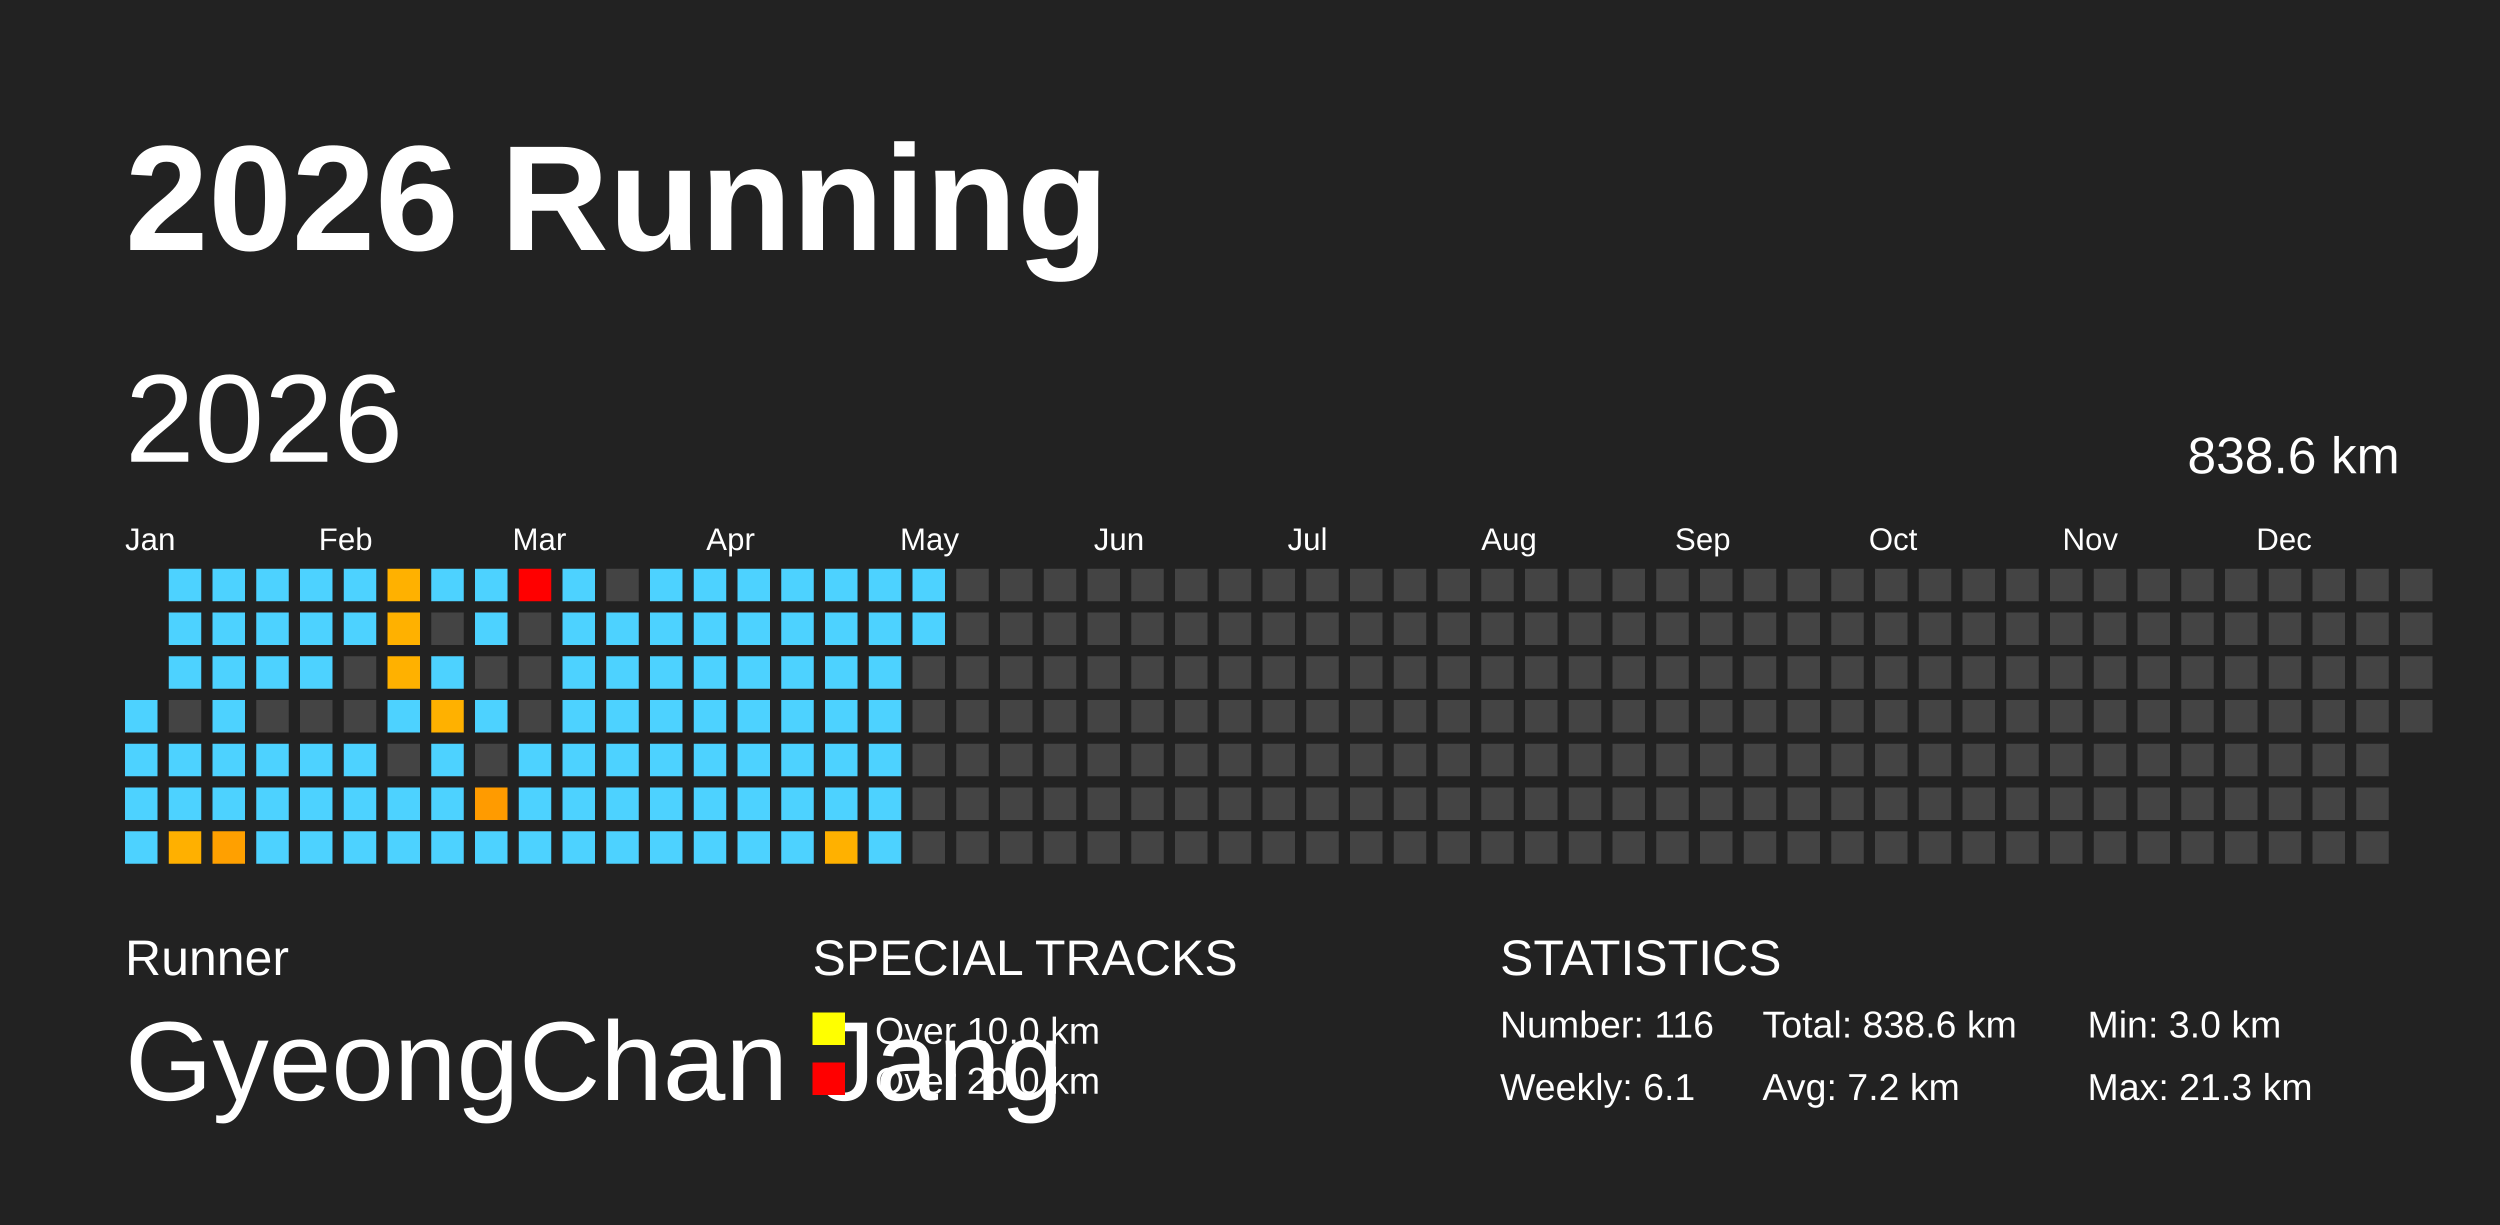
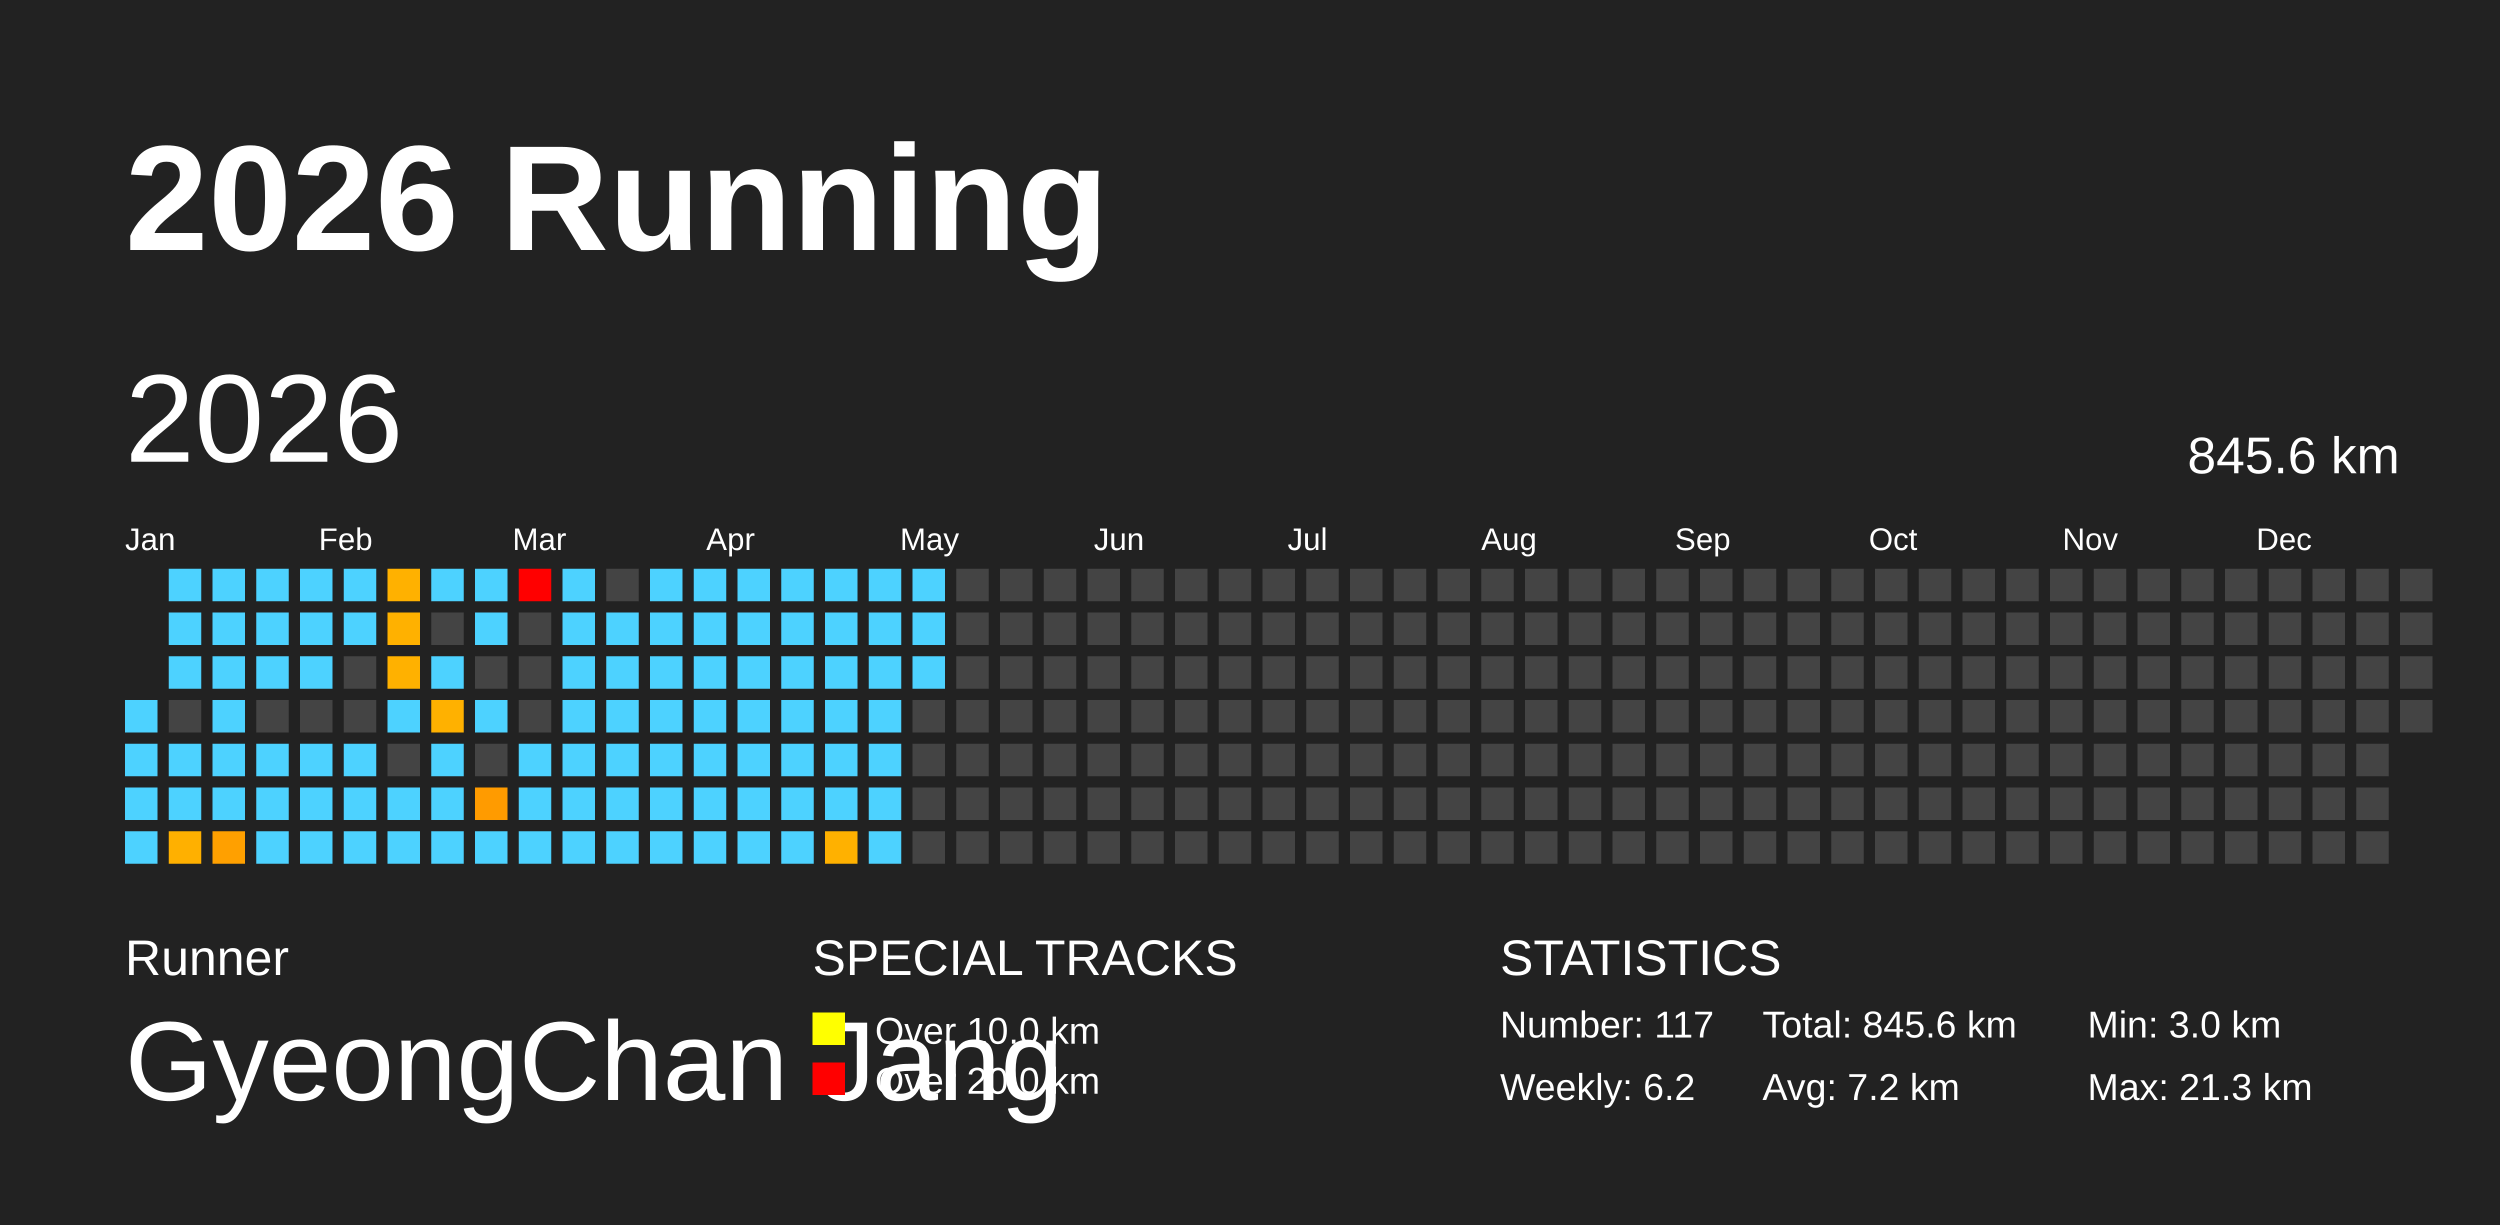
<svg xmlns="http://www.w3.org/2000/svg" baseProfile="full" height="98mm" version="1.1" viewBox="0,0,200,98" width="200mm">
  <defs />
  <rect fill="#222222" height="98" width="200" x="0" y="0" />
  <text fill="#FFFFFF" style="font-size:12px; font-family:Arial; font-weight:bold;" x="10" y="20">2026 Running</text>
  <text fill="#FFFFFF" style="font-size:4px; font-family:Arial" x="10" y="78">Runner</text>
  <text fill="#FFFFFF" style="font-size:9px; font-family:Arial" x="10" y="88">GyeongChan Jang</text>
  <text fill="#FFFFFF" style="font-size:4px; font-family:Arial" x="65" y="78">SPECIAL TRACKS</text>
  <rect fill="yellow" height="2.6" width="2.6" x="65" y="81" />
  <text fill="#FFFFFF" style="font-size:3px; font-family:Arial" x="70" y="83.5">Over 10.0 km</text>
  <rect fill="red" height="2.6" width="2.6" x="65" y="85" />
  <text fill="#FFFFFF" style="font-size:3px; font-family:Arial" x="70" y="87.5">Over 20.0 km</text>
  <text fill="#FFFFFF" style="font-size:4px; font-family:Arial" x="120" y="78">STATISTICS</text>
-   <text fill="#FFFFFF" style="font-size:3px; font-family:Arial" x="120" y="83">Number: 116</text>
-   <text fill="#FFFFFF" style="font-size:3px; font-family:Arial" x="120" y="88">Weekly: 6.1</text>
-   <text fill="#FFFFFF" style="font-size:3px; font-family:Arial" x="141" y="83">Total: 838.6 km</text>
+   <text fill="#FFFFFF" style="font-size:3px; font-family:Arial" x="120" y="83">Number: 117</text>
+   <text fill="#FFFFFF" style="font-size:3px; font-family:Arial" x="120" y="88">Weekly: 6.2</text>
+   <text fill="#FFFFFF" style="font-size:3px; font-family:Arial" x="141" y="83">Total: 845.6 km</text>
  <text fill="#FFFFFF" style="font-size:3px; font-family:Arial" x="141" y="88">Avg: 7.2 km</text>
  <text fill="#FFFFFF" style="font-size:3px; font-family:Arial" x="167" y="83">Min: 3.0 km</text>
  <text fill="#FFFFFF" style="font-size:3px; font-family:Arial" x="167" y="88">Max: 21.3 km</text>
  <text dominant-baseline="hanging" fill="#FFFFFF" style="font-size:10.0px; font-family:Arial;" x="10" y="30">2026</text>
-   <text dominant-baseline="hanging" fill="#FFFFFF" style="font-size:4.125px; font-family:Arial;" x="175" y="35">838.6 km</text>
+   <text dominant-baseline="hanging" fill="#FFFFFF" style="font-size:4.125px; font-family:Arial;" x="175" y="35">845.6 km</text>
  <text fill="#FFFFFF" style="font-size:2.5px; font-family:Arial" x="10.0" y="44">Jan</text>
  <text fill="#FFFFFF" style="font-size:2.5px; font-family:Arial" x="25.5" y="44">Feb</text>
  <text fill="#FFFFFF" style="font-size:2.5px; font-family:Arial" x="41.0" y="44">Mar</text>
  <text fill="#FFFFFF" style="font-size:2.5px; font-family:Arial" x="56.5" y="44">Apr</text>
  <text fill="#FFFFFF" style="font-size:2.5px; font-family:Arial" x="72.0" y="44">May</text>
  <text fill="#FFFFFF" style="font-size:2.5px; font-family:Arial" x="87.5" y="44">Jun</text>
  <text fill="#FFFFFF" style="font-size:2.5px; font-family:Arial" x="103.0" y="44">Jul</text>
  <text fill="#FFFFFF" style="font-size:2.5px; font-family:Arial" x="118.5" y="44">Aug</text>
  <text fill="#FFFFFF" style="font-size:2.5px; font-family:Arial" x="134.0" y="44">Sep</text>
  <text fill="#FFFFFF" style="font-size:2.5px; font-family:Arial" x="149.5" y="44">Oct</text>
  <text fill="#FFFFFF" style="font-size:2.5px; font-family:Arial" x="165.0" y="44">Nov</text>
  <text fill="#FFFFFF" style="font-size:2.5px; font-family:Arial" x="180.5" y="44">Dec</text>
  <rect fill="#4dd2ff" height="2.6" width="2.6" x="10.0" y="56.0" />
  <rect fill="#4dd2ff" height="2.6" width="2.6" x="10.0" y="59.5" />
  <rect fill="#4dd2ff" height="2.6" width="2.6" x="10.0" y="63.0" />
  <rect fill="#4dd2ff" height="2.6" width="2.6" x="10.0" y="66.5" />
  <rect fill="#4dd2ff" height="2.6" width="2.6" x="13.5" y="45.5" />
  <rect fill="#4dd2ff" height="2.6" width="2.6" x="13.5" y="49.0" />
  <rect fill="#4dd2ff" height="2.6" width="2.6" x="13.5" y="52.5" />
  <rect fill="#444444" height="2.6" width="2.6" x="13.5" y="56.0" />
  <rect fill="#4dd2ff" height="2.6" width="2.6" x="13.5" y="59.5" />
  <rect fill="#4dd2ff" height="2.6" width="2.6" x="13.5" y="63.0" />
  <rect fill="#ffb000" height="2.6" width="2.6" x="13.5" y="66.5" />
  <rect fill="#4dd2ff" height="2.6" width="2.6" x="17.0" y="45.5" />
  <rect fill="#4dd2ff" height="2.6" width="2.6" x="17.0" y="49.0" />
  <rect fill="#4dd2ff" height="2.6" width="2.6" x="17.0" y="52.5" />
  <rect fill="#4dd2ff" height="2.6" width="2.6" x="17.0" y="56.0" />
  <rect fill="#4dd2ff" height="2.6" width="2.6" x="17.0" y="59.5" />
  <rect fill="#4dd2ff" height="2.6" width="2.6" x="17.0" y="63.0" />
  <rect fill="#ffa000" height="2.6" width="2.6" x="17.0" y="66.5" />
  <rect fill="#4dd2ff" height="2.6" width="2.6" x="20.5" y="45.5" />
  <rect fill="#4dd2ff" height="2.6" width="2.6" x="20.5" y="49.0" />
  <rect fill="#4dd2ff" height="2.6" width="2.6" x="20.5" y="52.5" />
  <rect fill="#444444" height="2.6" width="2.6" x="20.5" y="56.0" />
  <rect fill="#4dd2ff" height="2.6" width="2.6" x="20.5" y="59.5" />
  <rect fill="#4dd2ff" height="2.6" width="2.6" x="20.5" y="63.0" />
  <rect fill="#4dd2ff" height="2.6" width="2.6" x="20.5" y="66.5" />
  <rect fill="#4dd2ff" height="2.6" width="2.6" x="24.0" y="45.5" />
  <rect fill="#4dd2ff" height="2.6" width="2.6" x="24.0" y="49.0" />
  <rect fill="#4dd2ff" height="2.6" width="2.6" x="24.0" y="52.5" />
  <rect fill="#444444" height="2.6" width="2.6" x="24.0" y="56.0" />
  <rect fill="#4dd2ff" height="2.6" width="2.6" x="24.0" y="59.5" />
  <rect fill="#4dd2ff" height="2.6" width="2.6" x="24.0" y="63.0" />
  <rect fill="#4dd2ff" height="2.6" width="2.6" x="24.0" y="66.5" />
  <rect fill="#4dd2ff" height="2.6" width="2.6" x="27.5" y="45.5" />
  <rect fill="#4dd2ff" height="2.6" width="2.6" x="27.5" y="49.0" />
  <rect fill="#444444" height="2.6" width="2.6" x="27.5" y="52.5" />
  <rect fill="#444444" height="2.6" width="2.6" x="27.5" y="56.0" />
  <rect fill="#4dd2ff" height="2.6" width="2.6" x="27.5" y="59.5" />
  <rect fill="#4dd2ff" height="2.6" width="2.6" x="27.5" y="63.0" />
  <rect fill="#4dd2ff" height="2.6" width="2.6" x="27.5" y="66.5" />
  <rect fill="#ffb100" height="2.6" width="2.6" x="31.0" y="45.5" />
  <rect fill="#ffb100" height="2.6" width="2.6" x="31.0" y="49.0" />
  <rect fill="#ffb100" height="2.6" width="2.6" x="31.0" y="52.5" />
  <rect fill="#4dd2ff" height="2.6" width="2.6" x="31.0" y="56.0" />
  <rect fill="#444444" height="2.6" width="2.6" x="31.0" y="59.5" />
  <rect fill="#4dd2ff" height="2.6" width="2.6" x="31.0" y="63.0" />
  <rect fill="#4dd2ff" height="2.6" width="2.6" x="31.0" y="66.5" />
  <rect fill="#4dd2ff" height="2.6" width="2.6" x="34.5" y="45.5" />
  <rect fill="#444444" height="2.6" width="2.6" x="34.5" y="49.0" />
  <rect fill="#4dd2ff" height="2.6" width="2.6" x="34.5" y="52.5" />
  <rect fill="#ffb100" height="2.6" width="2.6" x="34.5" y="56.0" />
  <rect fill="#4dd2ff" height="2.6" width="2.6" x="34.5" y="59.5" />
  <rect fill="#4dd2ff" height="2.6" width="2.6" x="34.5" y="63.0" />
  <rect fill="#4dd2ff" height="2.6" width="2.6" x="34.5" y="66.5" />
  <rect fill="#4dd2ff" height="2.6" width="2.6" x="38.0" y="45.5" />
  <rect fill="#4dd2ff" height="2.6" width="2.6" x="38.0" y="49.0" />
  <rect fill="#444444" height="2.6" width="2.6" x="38.0" y="52.5" />
  <rect fill="#4dd2ff" height="2.6" width="2.6" x="38.0" y="56.0" />
  <rect fill="#444444" height="2.6" width="2.6" x="38.0" y="59.5" />
  <rect fill="#ff9b00" height="2.6" width="2.6" x="38.0" y="63.0" />
  <rect fill="#4dd2ff" height="2.6" width="2.6" x="38.0" y="66.5" />
  <rect fill="red" height="2.6" width="2.6" x="41.5" y="45.5" />
  <rect fill="#444444" height="2.6" width="2.6" x="41.5" y="49.0" />
  <rect fill="#444444" height="2.6" width="2.6" x="41.5" y="52.5" />
  <rect fill="#444444" height="2.6" width="2.6" x="41.5" y="56.0" />
  <rect fill="#4dd2ff" height="2.6" width="2.6" x="41.5" y="59.5" />
  <rect fill="#4dd2ff" height="2.6" width="2.6" x="41.5" y="63.0" />
  <rect fill="#4dd2ff" height="2.6" width="2.6" x="41.5" y="66.5" />
  <rect fill="#4dd2ff" height="2.6" width="2.6" x="45.0" y="45.5" />
  <rect fill="#4dd2ff" height="2.6" width="2.6" x="45.0" y="49.0" />
  <rect fill="#4dd2ff" height="2.6" width="2.6" x="45.0" y="52.5" />
  <rect fill="#4dd2ff" height="2.6" width="2.6" x="45.0" y="56.0" />
  <rect fill="#4dd2ff" height="2.6" width="2.6" x="45.0" y="59.5" />
  <rect fill="#4dd2ff" height="2.6" width="2.6" x="45.0" y="63.0" />
  <rect fill="#4dd2ff" height="2.6" width="2.6" x="45.0" y="66.5" />
  <rect fill="#444444" height="2.6" width="2.6" x="48.5" y="45.5" />
  <rect fill="#4dd2ff" height="2.6" width="2.6" x="48.5" y="49.0" />
  <rect fill="#4dd2ff" height="2.6" width="2.6" x="48.5" y="52.5" />
  <rect fill="#4dd2ff" height="2.6" width="2.6" x="48.5" y="56.0" />
  <rect fill="#4dd2ff" height="2.6" width="2.6" x="48.5" y="59.5" />
  <rect fill="#4dd2ff" height="2.6" width="2.6" x="48.5" y="63.0" />
  <rect fill="#4dd2ff" height="2.6" width="2.6" x="48.5" y="66.5" />
  <rect fill="#4dd2ff" height="2.6" width="2.6" x="52.0" y="45.5" />
  <rect fill="#4dd2ff" height="2.6" width="2.6" x="52.0" y="49.0" />
  <rect fill="#4dd2ff" height="2.6" width="2.6" x="52.0" y="52.5" />
  <rect fill="#4dd2ff" height="2.6" width="2.6" x="52.0" y="56.0" />
  <rect fill="#4dd2ff" height="2.6" width="2.6" x="52.0" y="59.5" />
  <rect fill="#4dd2ff" height="2.6" width="2.6" x="52.0" y="63.0" />
  <rect fill="#4dd2ff" height="2.6" width="2.6" x="52.0" y="66.5" />
  <rect fill="#4dd2ff" height="2.6" width="2.6" x="55.5" y="45.5" />
  <rect fill="#4dd2ff" height="2.6" width="2.6" x="55.5" y="49.0" />
  <rect fill="#4dd2ff" height="2.6" width="2.6" x="55.5" y="52.5" />
  <rect fill="#4dd2ff" height="2.6" width="2.6" x="55.5" y="56.0" />
  <rect fill="#4dd2ff" height="2.6" width="2.6" x="55.5" y="59.5" />
  <rect fill="#4dd2ff" height="2.6" width="2.6" x="55.5" y="63.0" />
  <rect fill="#4dd2ff" height="2.6" width="2.6" x="55.5" y="66.5" />
  <rect fill="#4dd2ff" height="2.6" width="2.6" x="59.0" y="45.5" />
  <rect fill="#4dd2ff" height="2.6" width="2.6" x="59.0" y="49.0" />
  <rect fill="#4dd2ff" height="2.6" width="2.6" x="59.0" y="52.5" />
  <rect fill="#4dd2ff" height="2.6" width="2.6" x="59.0" y="56.0" />
  <rect fill="#4dd2ff" height="2.6" width="2.6" x="59.0" y="59.5" />
  <rect fill="#4dd2ff" height="2.6" width="2.6" x="59.0" y="63.0" />
  <rect fill="#4dd2ff" height="2.6" width="2.6" x="59.0" y="66.5" />
  <rect fill="#4dd2ff" height="2.6" width="2.6" x="62.5" y="45.5" />
  <rect fill="#4dd2ff" height="2.6" width="2.6" x="62.5" y="49.0" />
  <rect fill="#4dd2ff" height="2.6" width="2.6" x="62.5" y="52.5" />
  <rect fill="#4dd2ff" height="2.6" width="2.6" x="62.5" y="56.0" />
  <rect fill="#4dd2ff" height="2.6" width="2.6" x="62.5" y="59.5" />
  <rect fill="#4dd2ff" height="2.6" width="2.6" x="62.5" y="63.0" />
  <rect fill="#4dd2ff" height="2.6" width="2.6" x="62.5" y="66.5" />
  <rect fill="#4dd2ff" height="2.6" width="2.6" x="66.0" y="45.5" />
  <rect fill="#4dd2ff" height="2.6" width="2.6" x="66.0" y="49.0" />
  <rect fill="#4dd2ff" height="2.6" width="2.6" x="66.0" y="52.5" />
  <rect fill="#4dd2ff" height="2.6" width="2.6" x="66.0" y="56.0" />
  <rect fill="#4dd2ff" height="2.6" width="2.6" x="66.0" y="59.5" />
  <rect fill="#4dd2ff" height="2.6" width="2.6" x="66.0" y="63.0" />
  <rect fill="#ffb100" height="2.6" width="2.6" x="66.0" y="66.5" />
  <rect fill="#4dd2ff" height="2.6" width="2.6" x="69.5" y="45.5" />
  <rect fill="#4dd2ff" height="2.6" width="2.6" x="69.5" y="49.0" />
  <rect fill="#4dd2ff" height="2.6" width="2.6" x="69.5" y="52.5" />
  <rect fill="#4dd2ff" height="2.6" width="2.6" x="69.5" y="56.0" />
  <rect fill="#4dd2ff" height="2.6" width="2.6" x="69.5" y="59.5" />
  <rect fill="#4dd2ff" height="2.6" width="2.6" x="69.5" y="63.0" />
  <rect fill="#4dd2ff" height="2.6" width="2.6" x="69.5" y="66.5" />
  <rect fill="#4dd2ff" height="2.6" width="2.6" x="73.0" y="45.5" />
  <rect fill="#4dd2ff" height="2.6" width="2.6" x="73.0" y="49.0" />
-   <rect fill="#444444" height="2.6" width="2.6" x="73.0" y="52.5" />
+   <rect fill="#4dd2ff" height="2.6" width="2.6" x="73.0" y="52.5" />
  <rect fill="#444444" height="2.6" width="2.6" x="73.0" y="56.0" />
  <rect fill="#444444" height="2.6" width="2.6" x="73.0" y="59.5" />
  <rect fill="#444444" height="2.6" width="2.6" x="73.0" y="63.0" />
  <rect fill="#444444" height="2.6" width="2.6" x="73.0" y="66.5" />
  <rect fill="#444444" height="2.6" width="2.6" x="76.5" y="45.5" />
  <rect fill="#444444" height="2.6" width="2.6" x="76.5" y="49.0" />
  <rect fill="#444444" height="2.6" width="2.6" x="76.5" y="52.5" />
  <rect fill="#444444" height="2.6" width="2.6" x="76.5" y="56.0" />
  <rect fill="#444444" height="2.6" width="2.6" x="76.5" y="59.5" />
  <rect fill="#444444" height="2.6" width="2.6" x="76.5" y="63.0" />
  <rect fill="#444444" height="2.6" width="2.6" x="76.5" y="66.5" />
  <rect fill="#444444" height="2.6" width="2.6" x="80.0" y="45.5" />
  <rect fill="#444444" height="2.6" width="2.6" x="80.0" y="49.0" />
  <rect fill="#444444" height="2.6" width="2.6" x="80.0" y="52.5" />
  <rect fill="#444444" height="2.6" width="2.6" x="80.0" y="56.0" />
  <rect fill="#444444" height="2.6" width="2.6" x="80.0" y="59.5" />
  <rect fill="#444444" height="2.6" width="2.6" x="80.0" y="63.0" />
  <rect fill="#444444" height="2.6" width="2.6" x="80.0" y="66.5" />
  <rect fill="#444444" height="2.6" width="2.6" x="83.5" y="45.5" />
  <rect fill="#444444" height="2.6" width="2.6" x="83.5" y="49.0" />
  <rect fill="#444444" height="2.6" width="2.6" x="83.5" y="52.5" />
  <rect fill="#444444" height="2.6" width="2.6" x="83.5" y="56.0" />
  <rect fill="#444444" height="2.6" width="2.6" x="83.5" y="59.5" />
  <rect fill="#444444" height="2.6" width="2.6" x="83.5" y="63.0" />
  <rect fill="#444444" height="2.6" width="2.6" x="83.5" y="66.5" />
  <rect fill="#444444" height="2.6" width="2.6" x="87.0" y="45.5" />
  <rect fill="#444444" height="2.6" width="2.6" x="87.0" y="49.0" />
  <rect fill="#444444" height="2.6" width="2.6" x="87.0" y="52.5" />
  <rect fill="#444444" height="2.6" width="2.6" x="87.0" y="56.0" />
  <rect fill="#444444" height="2.6" width="2.6" x="87.0" y="59.5" />
  <rect fill="#444444" height="2.6" width="2.6" x="87.0" y="63.0" />
  <rect fill="#444444" height="2.6" width="2.6" x="87.0" y="66.5" />
  <rect fill="#444444" height="2.6" width="2.6" x="90.5" y="45.5" />
  <rect fill="#444444" height="2.6" width="2.6" x="90.5" y="49.0" />
  <rect fill="#444444" height="2.6" width="2.6" x="90.5" y="52.5" />
  <rect fill="#444444" height="2.6" width="2.6" x="90.5" y="56.0" />
  <rect fill="#444444" height="2.6" width="2.6" x="90.5" y="59.5" />
  <rect fill="#444444" height="2.6" width="2.6" x="90.5" y="63.0" />
  <rect fill="#444444" height="2.6" width="2.6" x="90.5" y="66.5" />
  <rect fill="#444444" height="2.6" width="2.6" x="94.0" y="45.5" />
  <rect fill="#444444" height="2.6" width="2.6" x="94.0" y="49.0" />
  <rect fill="#444444" height="2.6" width="2.6" x="94.0" y="52.5" />
  <rect fill="#444444" height="2.6" width="2.6" x="94.0" y="56.0" />
  <rect fill="#444444" height="2.6" width="2.6" x="94.0" y="59.5" />
  <rect fill="#444444" height="2.6" width="2.6" x="94.0" y="63.0" />
  <rect fill="#444444" height="2.6" width="2.6" x="94.0" y="66.5" />
  <rect fill="#444444" height="2.6" width="2.6" x="97.5" y="45.5" />
  <rect fill="#444444" height="2.6" width="2.6" x="97.5" y="49.0" />
  <rect fill="#444444" height="2.6" width="2.6" x="97.5" y="52.5" />
  <rect fill="#444444" height="2.6" width="2.6" x="97.5" y="56.0" />
  <rect fill="#444444" height="2.6" width="2.6" x="97.5" y="59.5" />
  <rect fill="#444444" height="2.6" width="2.6" x="97.5" y="63.0" />
  <rect fill="#444444" height="2.6" width="2.6" x="97.5" y="66.5" />
  <rect fill="#444444" height="2.6" width="2.6" x="101.0" y="45.5" />
  <rect fill="#444444" height="2.6" width="2.6" x="101.0" y="49.0" />
  <rect fill="#444444" height="2.6" width="2.6" x="101.0" y="52.5" />
  <rect fill="#444444" height="2.6" width="2.6" x="101.0" y="56.0" />
  <rect fill="#444444" height="2.6" width="2.6" x="101.0" y="59.5" />
  <rect fill="#444444" height="2.6" width="2.6" x="101.0" y="63.0" />
  <rect fill="#444444" height="2.6" width="2.6" x="101.0" y="66.5" />
  <rect fill="#444444" height="2.6" width="2.6" x="104.5" y="45.5" />
  <rect fill="#444444" height="2.6" width="2.6" x="104.5" y="49.0" />
  <rect fill="#444444" height="2.6" width="2.6" x="104.5" y="52.5" />
  <rect fill="#444444" height="2.6" width="2.6" x="104.5" y="56.0" />
  <rect fill="#444444" height="2.6" width="2.6" x="104.5" y="59.5" />
  <rect fill="#444444" height="2.6" width="2.6" x="104.5" y="63.0" />
  <rect fill="#444444" height="2.6" width="2.6" x="104.5" y="66.5" />
  <rect fill="#444444" height="2.6" width="2.6" x="108.0" y="45.5" />
  <rect fill="#444444" height="2.6" width="2.6" x="108.0" y="49.0" />
  <rect fill="#444444" height="2.6" width="2.6" x="108.0" y="52.5" />
  <rect fill="#444444" height="2.6" width="2.6" x="108.0" y="56.0" />
  <rect fill="#444444" height="2.6" width="2.6" x="108.0" y="59.5" />
  <rect fill="#444444" height="2.6" width="2.6" x="108.0" y="63.0" />
  <rect fill="#444444" height="2.6" width="2.6" x="108.0" y="66.5" />
  <rect fill="#444444" height="2.6" width="2.6" x="111.5" y="45.5" />
  <rect fill="#444444" height="2.6" width="2.6" x="111.5" y="49.0" />
  <rect fill="#444444" height="2.6" width="2.6" x="111.5" y="52.5" />
  <rect fill="#444444" height="2.6" width="2.6" x="111.5" y="56.0" />
  <rect fill="#444444" height="2.6" width="2.6" x="111.5" y="59.5" />
  <rect fill="#444444" height="2.6" width="2.6" x="111.5" y="63.0" />
  <rect fill="#444444" height="2.6" width="2.6" x="111.5" y="66.5" />
  <rect fill="#444444" height="2.6" width="2.6" x="115.0" y="45.5" />
  <rect fill="#444444" height="2.6" width="2.6" x="115.0" y="49.0" />
  <rect fill="#444444" height="2.6" width="2.6" x="115.0" y="52.5" />
  <rect fill="#444444" height="2.6" width="2.6" x="115.0" y="56.0" />
  <rect fill="#444444" height="2.6" width="2.6" x="115.0" y="59.5" />
  <rect fill="#444444" height="2.6" width="2.6" x="115.0" y="63.0" />
  <rect fill="#444444" height="2.6" width="2.6" x="115.0" y="66.5" />
  <rect fill="#444444" height="2.6" width="2.6" x="118.5" y="45.5" />
  <rect fill="#444444" height="2.6" width="2.6" x="118.5" y="49.0" />
  <rect fill="#444444" height="2.6" width="2.6" x="118.5" y="52.5" />
  <rect fill="#444444" height="2.6" width="2.6" x="118.5" y="56.0" />
  <rect fill="#444444" height="2.6" width="2.6" x="118.5" y="59.5" />
  <rect fill="#444444" height="2.6" width="2.6" x="118.5" y="63.0" />
  <rect fill="#444444" height="2.6" width="2.6" x="118.5" y="66.5" />
  <rect fill="#444444" height="2.6" width="2.6" x="122.0" y="45.5" />
  <rect fill="#444444" height="2.6" width="2.6" x="122.0" y="49.0" />
  <rect fill="#444444" height="2.6" width="2.6" x="122.0" y="52.5" />
  <rect fill="#444444" height="2.6" width="2.6" x="122.0" y="56.0" />
  <rect fill="#444444" height="2.6" width="2.6" x="122.0" y="59.5" />
  <rect fill="#444444" height="2.6" width="2.6" x="122.0" y="63.0" />
  <rect fill="#444444" height="2.6" width="2.6" x="122.0" y="66.5" />
  <rect fill="#444444" height="2.6" width="2.6" x="125.5" y="45.5" />
  <rect fill="#444444" height="2.6" width="2.6" x="125.5" y="49.0" />
  <rect fill="#444444" height="2.6" width="2.6" x="125.5" y="52.5" />
  <rect fill="#444444" height="2.6" width="2.6" x="125.5" y="56.0" />
  <rect fill="#444444" height="2.6" width="2.6" x="125.5" y="59.5" />
  <rect fill="#444444" height="2.6" width="2.6" x="125.5" y="63.0" />
  <rect fill="#444444" height="2.6" width="2.6" x="125.5" y="66.5" />
  <rect fill="#444444" height="2.6" width="2.6" x="129.0" y="45.5" />
  <rect fill="#444444" height="2.6" width="2.6" x="129.0" y="49.0" />
  <rect fill="#444444" height="2.6" width="2.6" x="129.0" y="52.5" />
  <rect fill="#444444" height="2.6" width="2.6" x="129.0" y="56.0" />
  <rect fill="#444444" height="2.6" width="2.6" x="129.0" y="59.5" />
  <rect fill="#444444" height="2.6" width="2.6" x="129.0" y="63.0" />
  <rect fill="#444444" height="2.6" width="2.6" x="129.0" y="66.5" />
  <rect fill="#444444" height="2.6" width="2.6" x="132.5" y="45.5" />
  <rect fill="#444444" height="2.6" width="2.6" x="132.5" y="49.0" />
  <rect fill="#444444" height="2.6" width="2.6" x="132.5" y="52.5" />
  <rect fill="#444444" height="2.6" width="2.6" x="132.5" y="56.0" />
  <rect fill="#444444" height="2.6" width="2.6" x="132.5" y="59.5" />
  <rect fill="#444444" height="2.6" width="2.6" x="132.5" y="63.0" />
  <rect fill="#444444" height="2.6" width="2.6" x="132.5" y="66.5" />
  <rect fill="#444444" height="2.6" width="2.6" x="136.0" y="45.5" />
  <rect fill="#444444" height="2.6" width="2.6" x="136.0" y="49.0" />
  <rect fill="#444444" height="2.6" width="2.6" x="136.0" y="52.5" />
  <rect fill="#444444" height="2.6" width="2.6" x="136.0" y="56.0" />
  <rect fill="#444444" height="2.6" width="2.6" x="136.0" y="59.5" />
  <rect fill="#444444" height="2.6" width="2.6" x="136.0" y="63.0" />
  <rect fill="#444444" height="2.6" width="2.6" x="136.0" y="66.5" />
  <rect fill="#444444" height="2.6" width="2.6" x="139.5" y="45.5" />
  <rect fill="#444444" height="2.6" width="2.6" x="139.5" y="49.0" />
  <rect fill="#444444" height="2.6" width="2.6" x="139.5" y="52.5" />
  <rect fill="#444444" height="2.6" width="2.6" x="139.5" y="56.0" />
  <rect fill="#444444" height="2.6" width="2.6" x="139.5" y="59.5" />
  <rect fill="#444444" height="2.6" width="2.6" x="139.5" y="63.0" />
  <rect fill="#444444" height="2.6" width="2.6" x="139.5" y="66.5" />
  <rect fill="#444444" height="2.6" width="2.6" x="143.0" y="45.5" />
  <rect fill="#444444" height="2.6" width="2.6" x="143.0" y="49.0" />
  <rect fill="#444444" height="2.6" width="2.6" x="143.0" y="52.5" />
  <rect fill="#444444" height="2.6" width="2.6" x="143.0" y="56.0" />
  <rect fill="#444444" height="2.6" width="2.6" x="143.0" y="59.5" />
  <rect fill="#444444" height="2.6" width="2.6" x="143.0" y="63.0" />
  <rect fill="#444444" height="2.6" width="2.6" x="143.0" y="66.5" />
  <rect fill="#444444" height="2.6" width="2.6" x="146.5" y="45.5" />
  <rect fill="#444444" height="2.6" width="2.6" x="146.5" y="49.0" />
  <rect fill="#444444" height="2.6" width="2.6" x="146.5" y="52.5" />
  <rect fill="#444444" height="2.6" width="2.6" x="146.5" y="56.0" />
  <rect fill="#444444" height="2.6" width="2.6" x="146.5" y="59.5" />
  <rect fill="#444444" height="2.6" width="2.6" x="146.5" y="63.0" />
  <rect fill="#444444" height="2.6" width="2.6" x="146.5" y="66.5" />
  <rect fill="#444444" height="2.6" width="2.6" x="150.0" y="45.5" />
  <rect fill="#444444" height="2.6" width="2.6" x="150.0" y="49.0" />
  <rect fill="#444444" height="2.6" width="2.6" x="150.0" y="52.5" />
  <rect fill="#444444" height="2.6" width="2.6" x="150.0" y="56.0" />
  <rect fill="#444444" height="2.6" width="2.6" x="150.0" y="59.5" />
  <rect fill="#444444" height="2.6" width="2.6" x="150.0" y="63.0" />
  <rect fill="#444444" height="2.6" width="2.6" x="150.0" y="66.5" />
  <rect fill="#444444" height="2.6" width="2.6" x="153.5" y="45.5" />
  <rect fill="#444444" height="2.6" width="2.6" x="153.5" y="49.0" />
  <rect fill="#444444" height="2.6" width="2.6" x="153.5" y="52.5" />
  <rect fill="#444444" height="2.6" width="2.6" x="153.5" y="56.0" />
  <rect fill="#444444" height="2.6" width="2.6" x="153.5" y="59.5" />
  <rect fill="#444444" height="2.6" width="2.6" x="153.5" y="63.0" />
  <rect fill="#444444" height="2.6" width="2.6" x="153.5" y="66.5" />
  <rect fill="#444444" height="2.6" width="2.6" x="157.0" y="45.5" />
  <rect fill="#444444" height="2.6" width="2.6" x="157.0" y="49.0" />
  <rect fill="#444444" height="2.6" width="2.6" x="157.0" y="52.5" />
  <rect fill="#444444" height="2.6" width="2.6" x="157.0" y="56.0" />
  <rect fill="#444444" height="2.6" width="2.6" x="157.0" y="59.5" />
  <rect fill="#444444" height="2.6" width="2.6" x="157.0" y="63.0" />
  <rect fill="#444444" height="2.6" width="2.6" x="157.0" y="66.5" />
  <rect fill="#444444" height="2.6" width="2.6" x="160.5" y="45.5" />
  <rect fill="#444444" height="2.6" width="2.6" x="160.5" y="49.0" />
  <rect fill="#444444" height="2.6" width="2.6" x="160.5" y="52.5" />
  <rect fill="#444444" height="2.6" width="2.6" x="160.5" y="56.0" />
  <rect fill="#444444" height="2.6" width="2.6" x="160.5" y="59.5" />
  <rect fill="#444444" height="2.6" width="2.6" x="160.5" y="63.0" />
  <rect fill="#444444" height="2.6" width="2.6" x="160.5" y="66.5" />
  <rect fill="#444444" height="2.6" width="2.6" x="164.0" y="45.5" />
  <rect fill="#444444" height="2.6" width="2.6" x="164.0" y="49.0" />
  <rect fill="#444444" height="2.6" width="2.6" x="164.0" y="52.5" />
  <rect fill="#444444" height="2.6" width="2.6" x="164.0" y="56.0" />
  <rect fill="#444444" height="2.6" width="2.6" x="164.0" y="59.5" />
  <rect fill="#444444" height="2.6" width="2.6" x="164.0" y="63.0" />
  <rect fill="#444444" height="2.6" width="2.6" x="164.0" y="66.5" />
  <rect fill="#444444" height="2.6" width="2.6" x="167.5" y="45.5" />
  <rect fill="#444444" height="2.6" width="2.6" x="167.5" y="49.0" />
  <rect fill="#444444" height="2.6" width="2.6" x="167.5" y="52.5" />
  <rect fill="#444444" height="2.6" width="2.6" x="167.5" y="56.0" />
  <rect fill="#444444" height="2.6" width="2.6" x="167.5" y="59.5" />
  <rect fill="#444444" height="2.6" width="2.6" x="167.5" y="63.0" />
  <rect fill="#444444" height="2.6" width="2.6" x="167.5" y="66.5" />
  <rect fill="#444444" height="2.6" width="2.6" x="171.0" y="45.5" />
  <rect fill="#444444" height="2.6" width="2.6" x="171.0" y="49.0" />
  <rect fill="#444444" height="2.6" width="2.6" x="171.0" y="52.5" />
  <rect fill="#444444" height="2.6" width="2.6" x="171.0" y="56.0" />
  <rect fill="#444444" height="2.6" width="2.6" x="171.0" y="59.5" />
  <rect fill="#444444" height="2.6" width="2.6" x="171.0" y="63.0" />
  <rect fill="#444444" height="2.6" width="2.6" x="171.0" y="66.5" />
  <rect fill="#444444" height="2.6" width="2.6" x="174.5" y="45.5" />
  <rect fill="#444444" height="2.6" width="2.6" x="174.5" y="49.0" />
  <rect fill="#444444" height="2.6" width="2.6" x="174.5" y="52.5" />
  <rect fill="#444444" height="2.6" width="2.6" x="174.5" y="56.0" />
  <rect fill="#444444" height="2.6" width="2.6" x="174.5" y="59.5" />
  <rect fill="#444444" height="2.6" width="2.6" x="174.5" y="63.0" />
  <rect fill="#444444" height="2.6" width="2.6" x="174.5" y="66.5" />
  <rect fill="#444444" height="2.6" width="2.6" x="178.0" y="45.5" />
  <rect fill="#444444" height="2.6" width="2.6" x="178.0" y="49.0" />
  <rect fill="#444444" height="2.6" width="2.6" x="178.0" y="52.5" />
  <rect fill="#444444" height="2.6" width="2.6" x="178.0" y="56.0" />
  <rect fill="#444444" height="2.6" width="2.6" x="178.0" y="59.5" />
  <rect fill="#444444" height="2.6" width="2.6" x="178.0" y="63.0" />
  <rect fill="#444444" height="2.6" width="2.6" x="178.0" y="66.5" />
  <rect fill="#444444" height="2.6" width="2.6" x="181.5" y="45.5" />
  <rect fill="#444444" height="2.6" width="2.6" x="181.5" y="49.0" />
  <rect fill="#444444" height="2.6" width="2.6" x="181.5" y="52.5" />
  <rect fill="#444444" height="2.6" width="2.6" x="181.5" y="56.0" />
  <rect fill="#444444" height="2.6" width="2.6" x="181.5" y="59.5" />
  <rect fill="#444444" height="2.6" width="2.6" x="181.5" y="63.0" />
  <rect fill="#444444" height="2.6" width="2.6" x="181.5" y="66.5" />
  <rect fill="#444444" height="2.6" width="2.6" x="185.0" y="45.5" />
  <rect fill="#444444" height="2.6" width="2.6" x="185.0" y="49.0" />
  <rect fill="#444444" height="2.6" width="2.6" x="185.0" y="52.5" />
  <rect fill="#444444" height="2.6" width="2.6" x="185.0" y="56.0" />
  <rect fill="#444444" height="2.6" width="2.6" x="185.0" y="59.5" />
  <rect fill="#444444" height="2.6" width="2.6" x="185.0" y="63.0" />
  <rect fill="#444444" height="2.6" width="2.6" x="185.0" y="66.5" />
  <rect fill="#444444" height="2.6" width="2.6" x="188.5" y="45.5" />
  <rect fill="#444444" height="2.6" width="2.6" x="188.5" y="49.0" />
  <rect fill="#444444" height="2.6" width="2.6" x="188.5" y="52.5" />
  <rect fill="#444444" height="2.6" width="2.6" x="188.5" y="56.0" />
  <rect fill="#444444" height="2.6" width="2.6" x="188.5" y="59.5" />
  <rect fill="#444444" height="2.6" width="2.6" x="188.5" y="63.0" />
  <rect fill="#444444" height="2.6" width="2.6" x="188.5" y="66.5" />
  <rect fill="#444444" height="2.6" width="2.6" x="192.0" y="45.5" />
  <rect fill="#444444" height="2.6" width="2.6" x="192.0" y="49.0" />
  <rect fill="#444444" height="2.6" width="2.6" x="192.0" y="52.5" />
  <rect fill="#444444" height="2.6" width="2.6" x="192.0" y="56.0" />
</svg>
